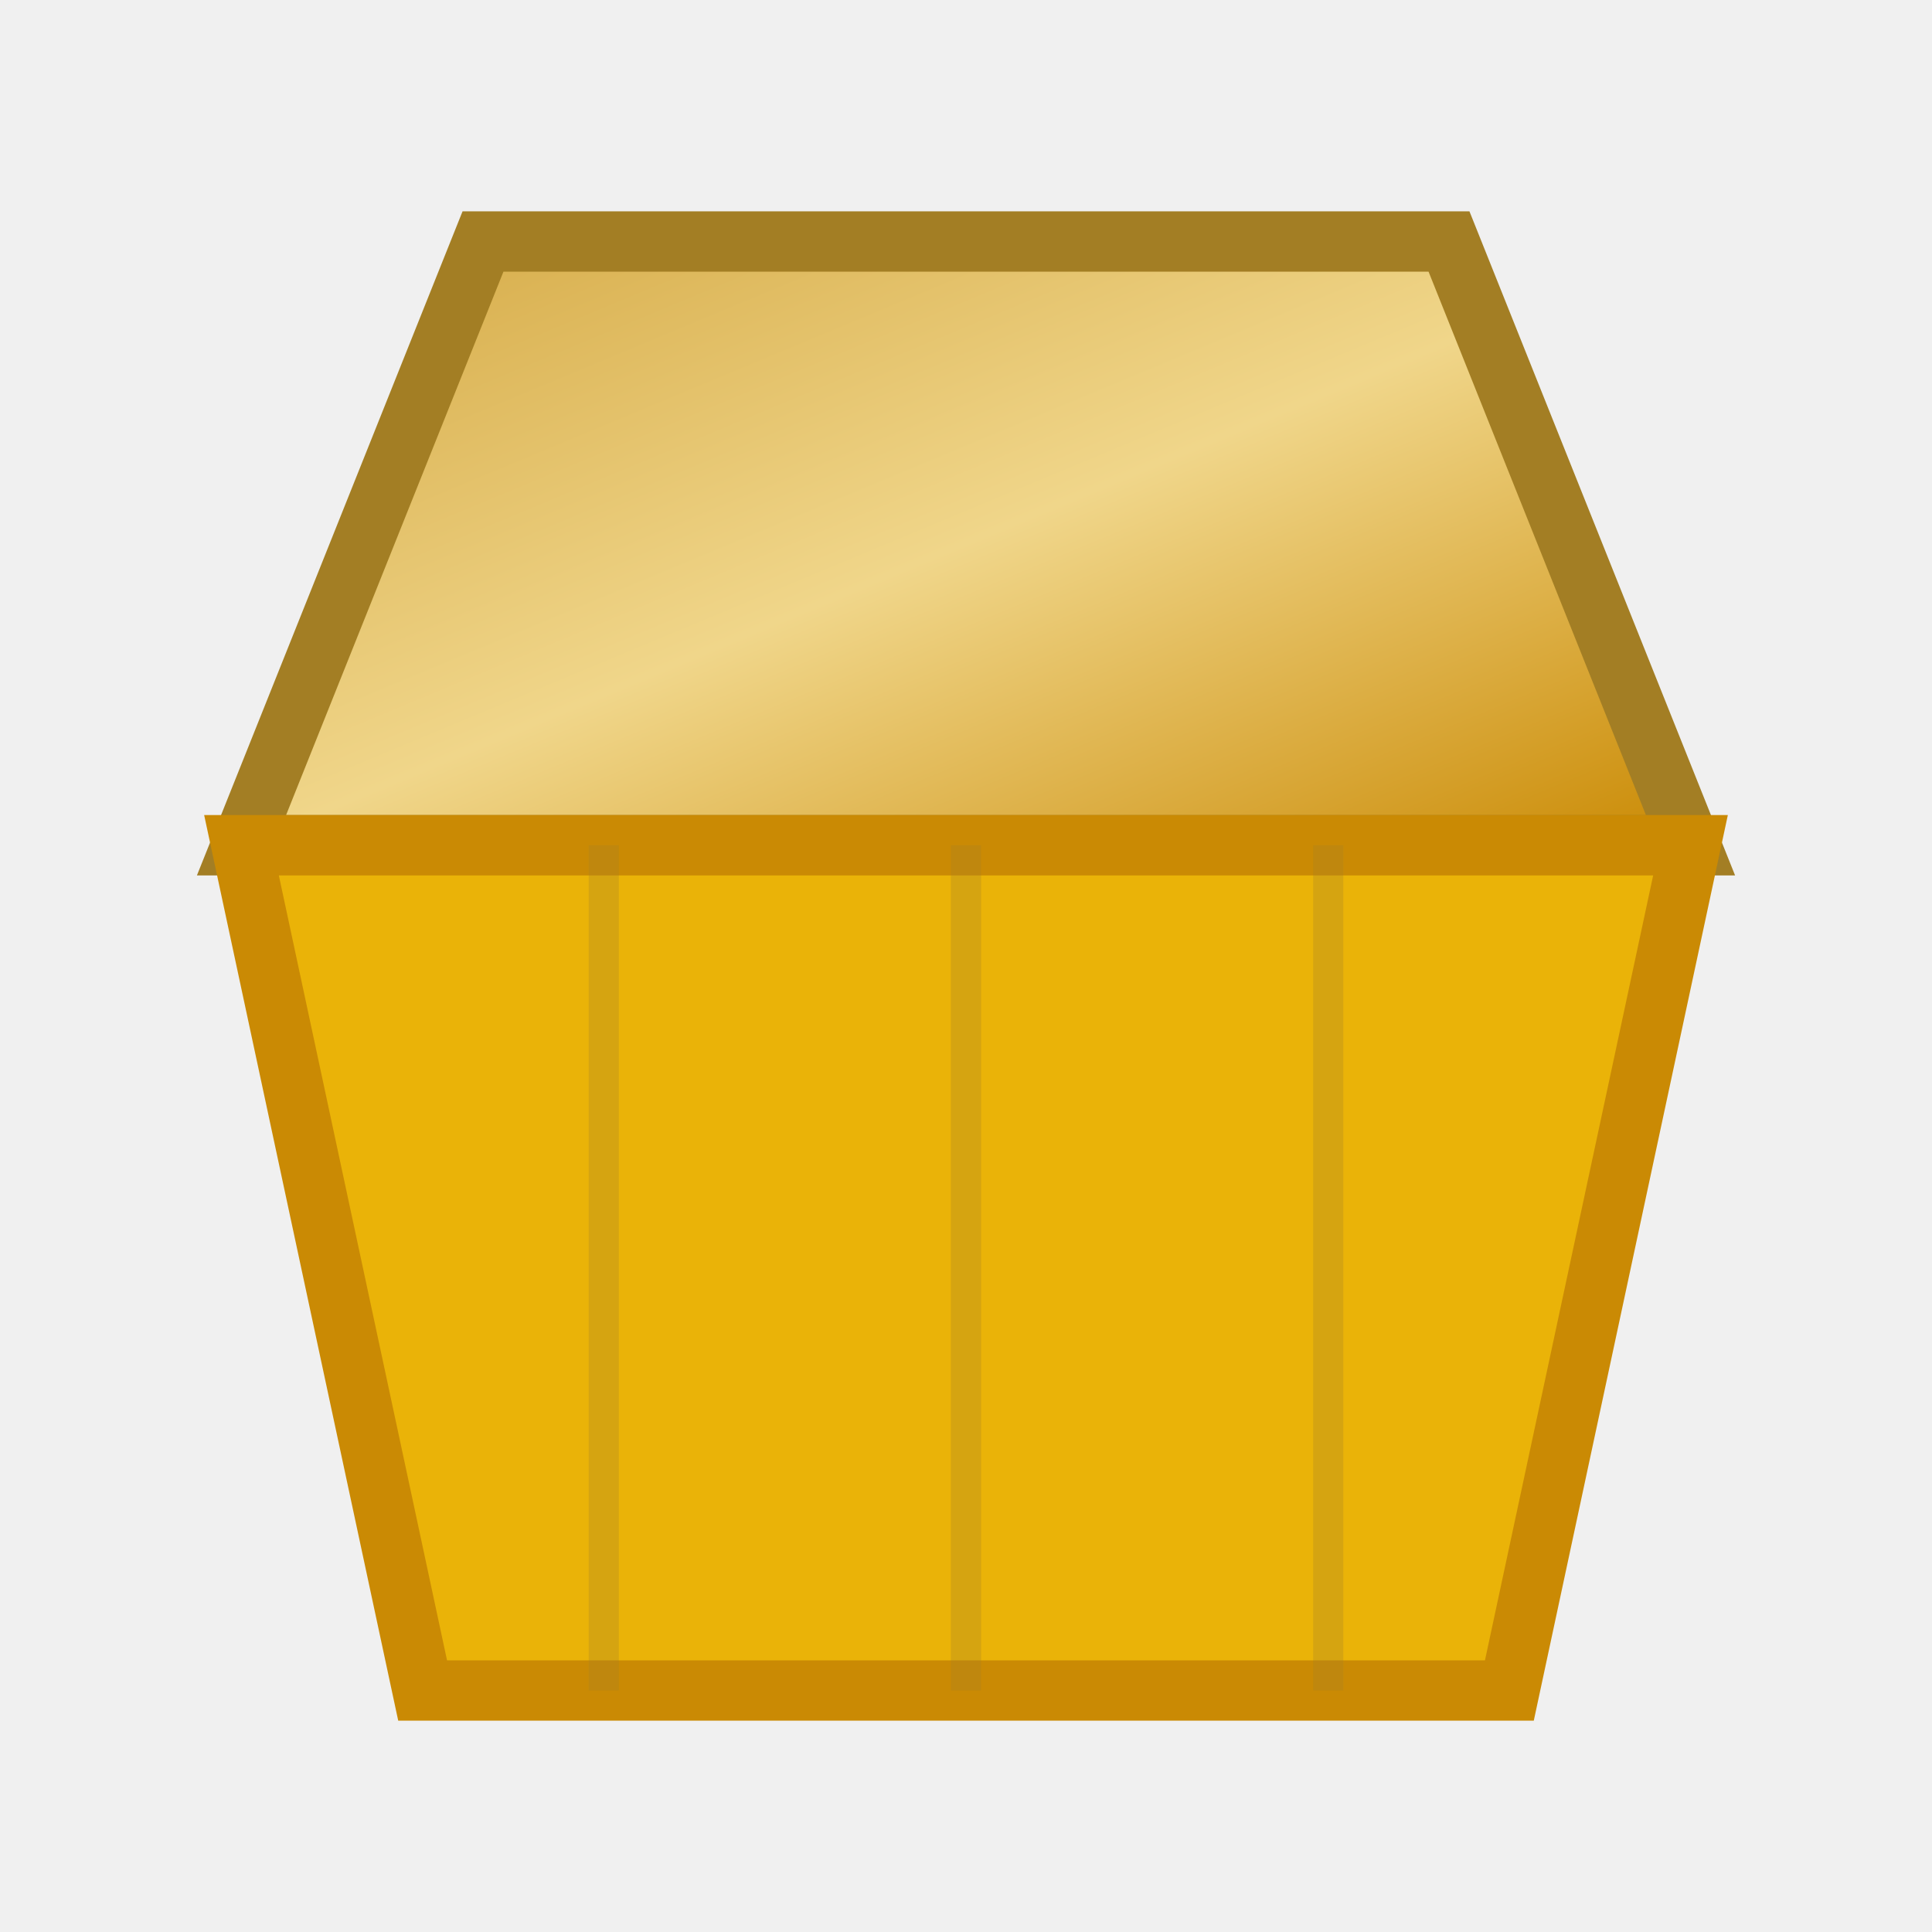
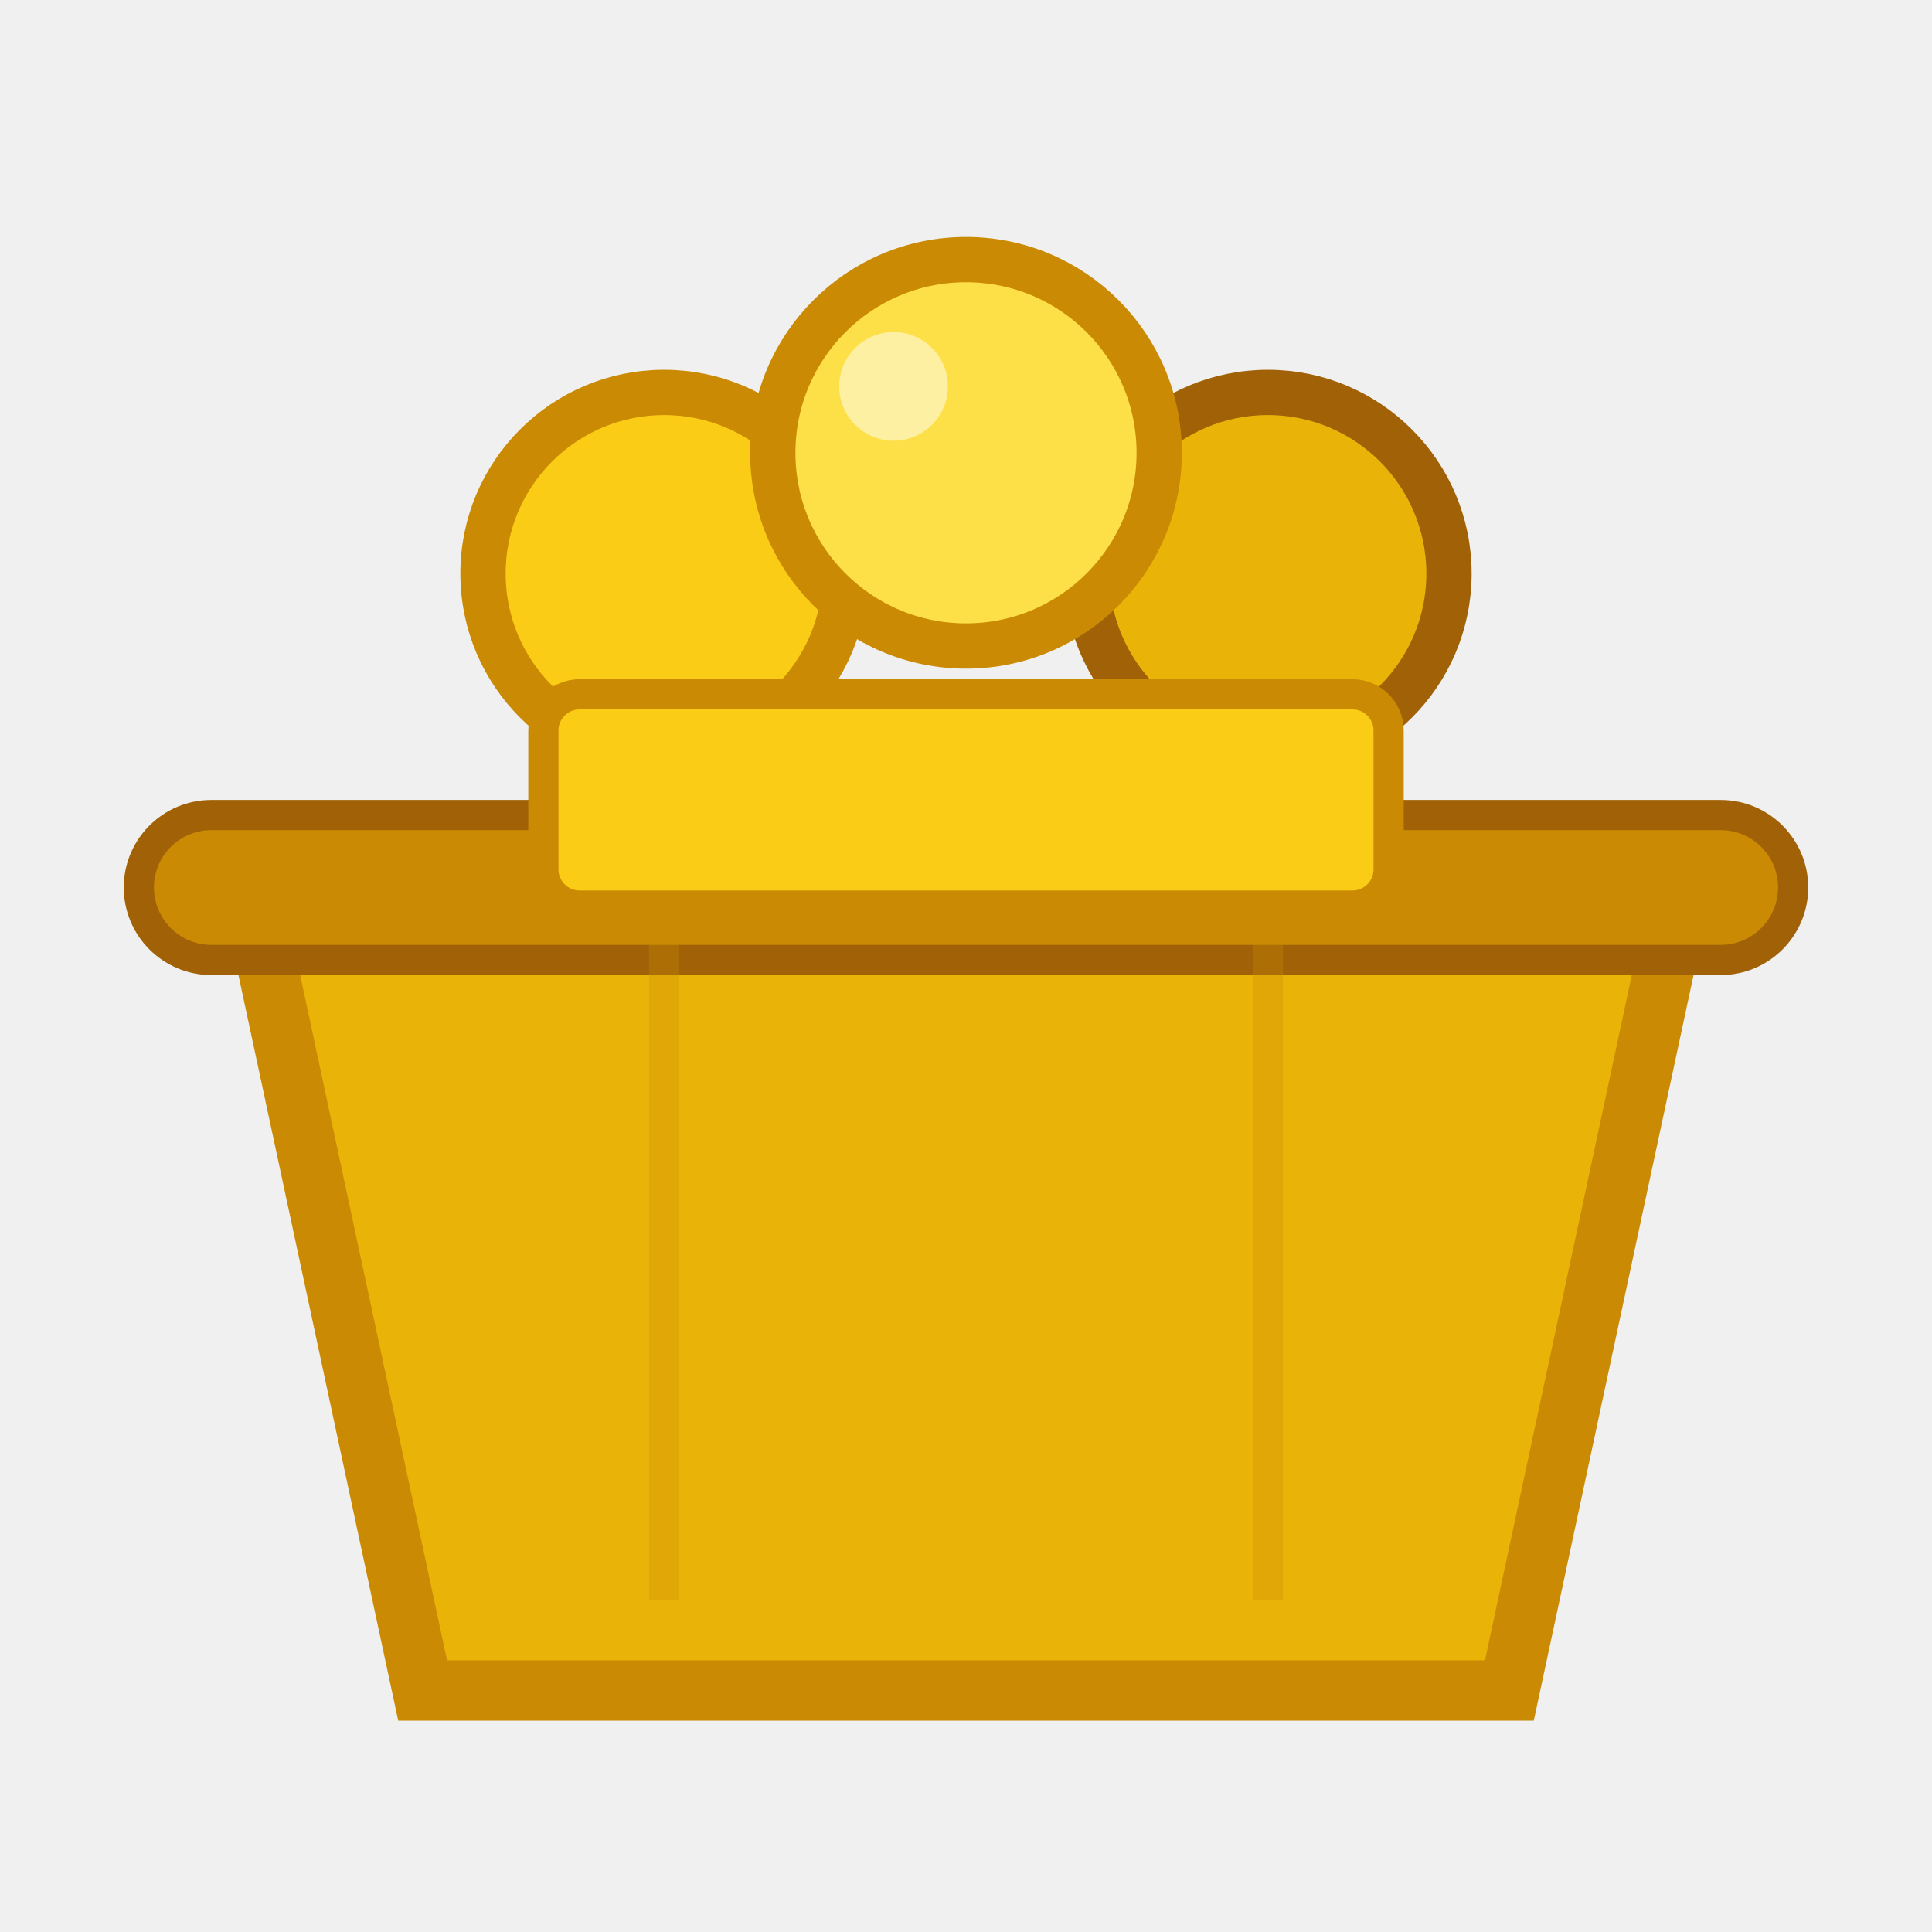
<svg xmlns="http://www.w3.org/2000/svg" viewBox="0 0 32 32">
-   <defs>
-     <linearGradient id="g" x1="0%" y1="0%" x2="100%" y2="100%">
-       <stop offset="0%" stop-color="#D4A843" />
-       <stop offset="50%" stop-color="#F0D68A" />
-       <stop offset="100%" stop-color="#CA8A04" />
-     </linearGradient>
-   </defs>
-   <path d="M8 4h16l4 10H4L8 4z" fill="url(#g)" stroke="#A37E24" stroke-width="1" />
  <path d="M4 14h24l-3 14H7L4 14z" fill="#EAB308" stroke="#CA8A04" stroke-width="1" />
-   <path d="M10 14v14M16 14v14M22 14v14" stroke="#A37E24" stroke-width="0.5" opacity="0.3" />
+   <path d="M3.5 13.5h25a1.2 1.2 0 0 1 0 2.4h-25a1.2 1.2 0 0 1 0-2.4z" fill="#CA8A04" stroke="#A16207" stroke-width="0.5" />
+   <path d="M11 15.5v11M21 15.5v11" stroke="#CA8A04" stroke-width="0.5" opacity="0.3" />
+   <circle cx="11" cy="9.5" r="3" fill="#FACC15" stroke="#CA8A04" stroke-width="0.75" />
+   <circle cx="21" cy="9.5" r="3" fill="#EAB308" stroke="#A16207" stroke-width="0.75" />
+   <circle cx="16" cy="7.5" r="3.2" fill="#FDE047" stroke="#CA8A04" stroke-width="0.75" />
+   <rect x="9" y="11.5" width="14" height="3.5" rx="0.6" fill="#FACC15" stroke="#CA8A04" stroke-width="0.5" />
+   <circle cx="14.8" cy="6.4" r="0.9" fill="white" opacity="0.5" />
</svg>
